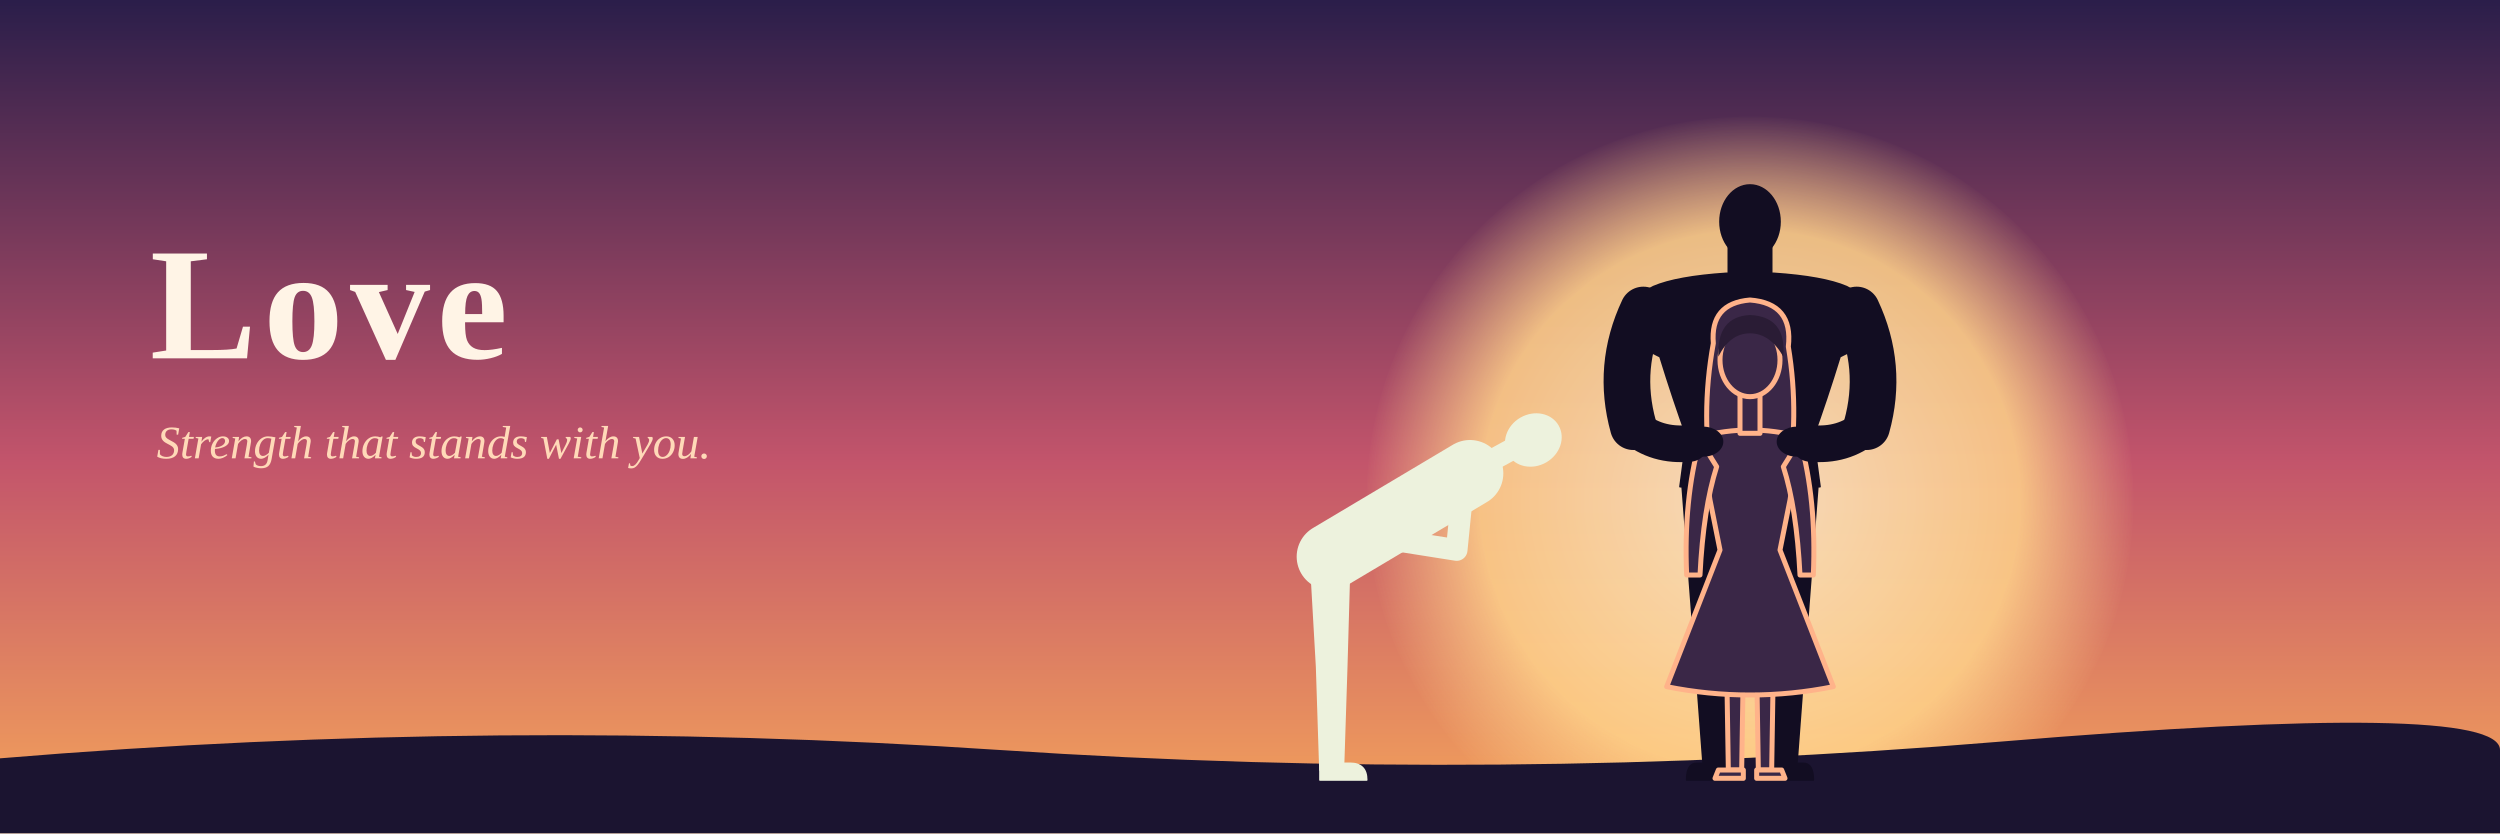
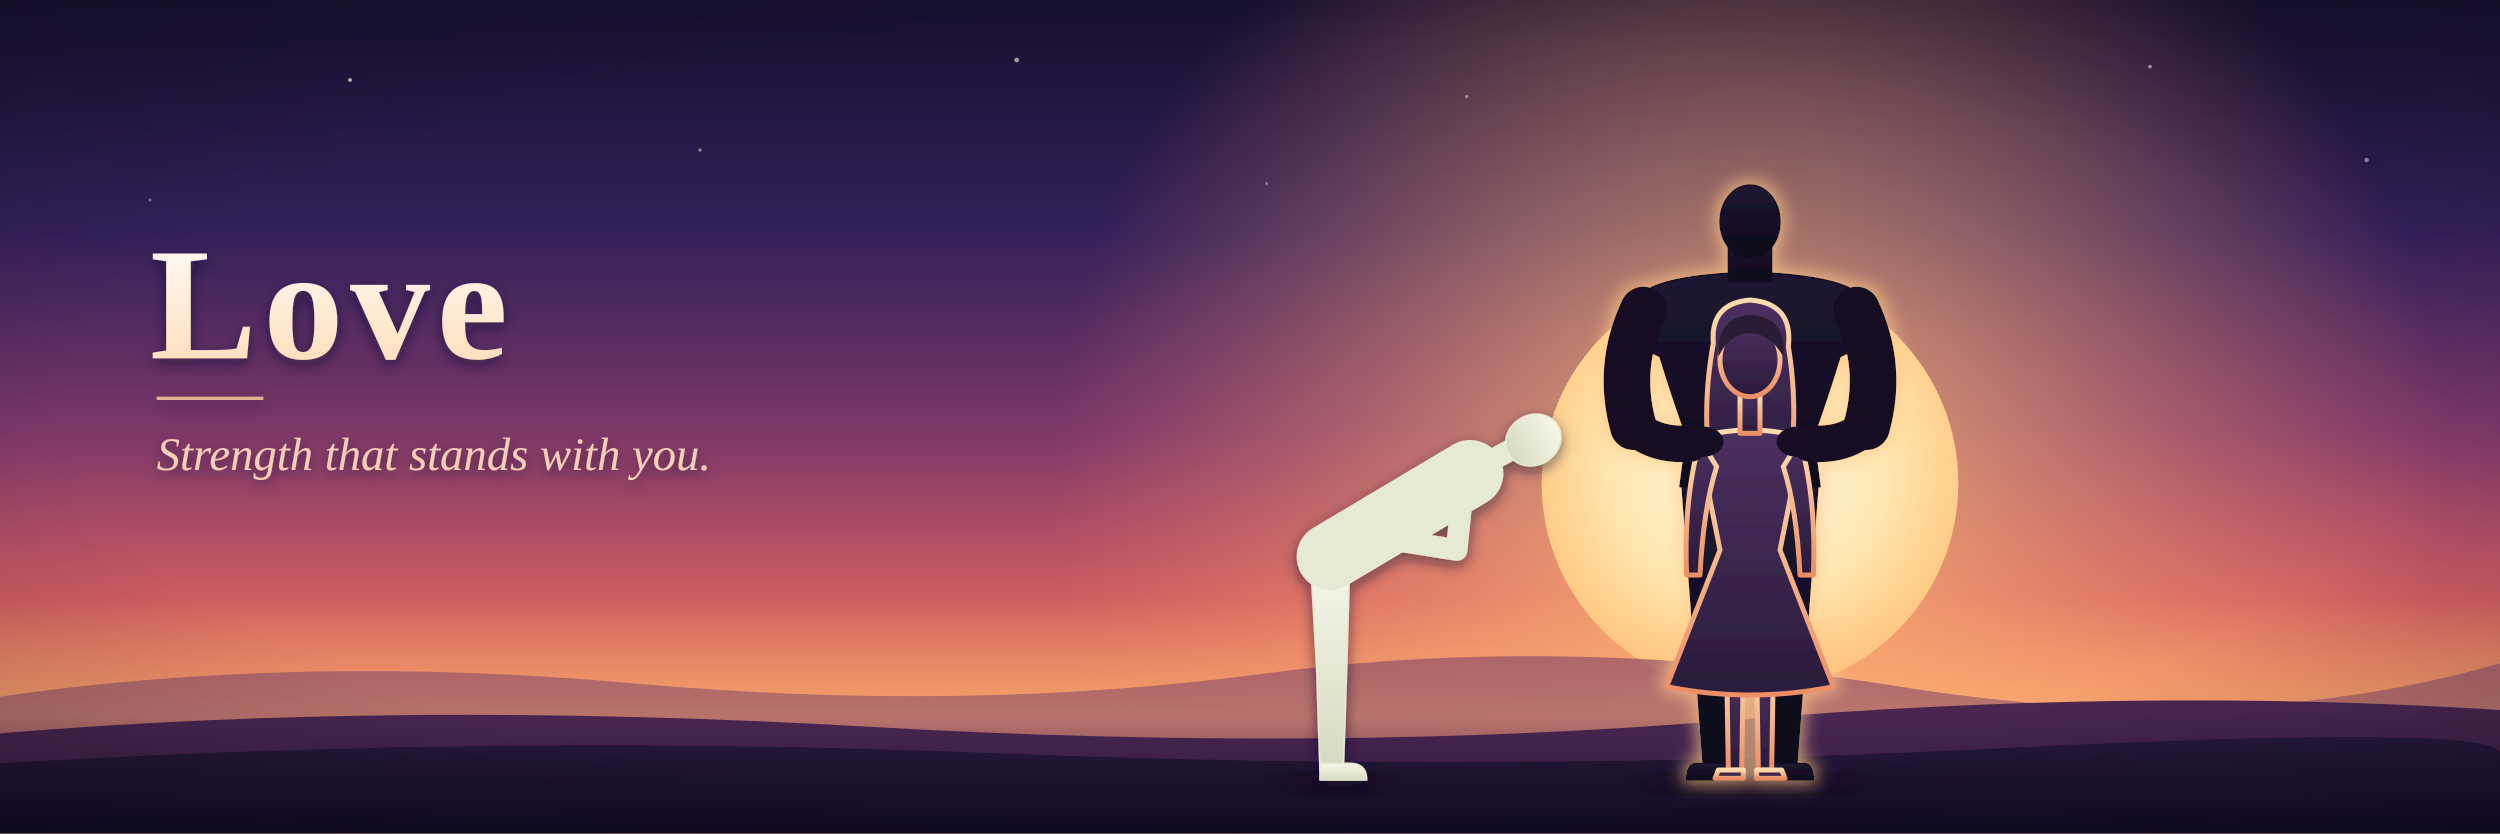
<svg xmlns="http://www.w3.org/2000/svg" viewBox="0 0 1500 500" width="1500" height="500">
  <defs>
    <linearGradient id="sky" x1="0" y1="0" x2="0" y2="1">
-       <stop offset="0" stop-color="#2b1e4a" />
-       <stop offset="0.55" stop-color="#c2546b" />
-       <stop offset="1" stop-color="#f6a65a" />
+       <stop offset="0" stop-color="#160f30" />
+       <stop offset="0.28" stop-color="#34205a" />
+       <stop offset="0.52" stop-color="#7d3769" />
+       <stop offset="0.72" stop-color="#cf5d60" />
+       <stop offset="0.86" stop-color="#f29660" />
+       <stop offset="1" stop-color="#ffc98a" />
    </linearGradient>
-     <radialGradient id="sun" cx="0.5" cy="0.5" r="0.5">
-       <stop offset="0" stop-color="#fff1c9" />
-       <stop offset="0.7" stop-color="#ffd38a" />
-       <stop offset="1" stop-color="#ffd38a" stop-opacity="0" />
+     <radialGradient id="halo" cx="0.5" cy="0.5" r="0.5">
+       <stop offset="0" stop-color="#ffe2a8" stop-opacity="1" />
+       <stop offset="0.3" stop-color="#ffb877" stop-opacity="0.6" />
+       <stop offset="1" stop-color="#ff8f6b" stop-opacity="0" />
    </radialGradient>
+     <radialGradient id="sunDisc" cx="0.5" cy="0.45" r="0.55">
+       <stop offset="0" stop-color="#fffaea" />
+       <stop offset="0.6" stop-color="#ffe6b0" />
+       <stop offset="1" stop-color="#ffc77f" />
+     </radialGradient>
+     <linearGradient id="haze" x1="0" y1="0" x2="0" y2="1">
+       <stop offset="0" stop-color="#ffb87d" stop-opacity="0" />
+       <stop offset="0.7" stop-color="#ffb87d" stop-opacity="0.35" />
+       <stop offset="1" stop-color="#ffb87d" stop-opacity="0" />
+     </linearGradient>
+     <linearGradient id="hillFar" x1="0" y1="0" x2="0" y2="1">
+       <stop offset="0" stop-color="#8a4466" />
+       <stop offset="1" stop-color="#5b2d55" />
+     </linearGradient>
+     <linearGradient id="hillMid" x1="0" y1="0" x2="0" y2="1">
+       <stop offset="0" stop-color="#4c2650" />
+       <stop offset="1" stop-color="#2e1a40" />
+     </linearGradient>
+     <linearGradient id="ground" x1="0" y1="0" x2="0" y2="1">
+       <stop offset="0" stop-color="#26173b" />
+       <stop offset="1" stop-color="#0f0a1e" />
+     </linearGradient>
+     <linearGradient id="manFill" x1="0" y1="0" x2="0" y2="1">
+       <stop offset="0" stop-color="#1e1632" />
+       <stop offset="1" stop-color="#0c0819" />
+     </linearGradient>
+     <linearGradient id="womanFill" x1="0" y1="0" x2="0" y2="1">
+       <stop offset="0" stop-color="#4b3060" />
+       <stop offset="1" stop-color="#2a1b3b" />
+     </linearGradient>
+     <linearGradient id="womanRim" x1="0" y1="0" x2="0" y2="1">
+       <stop offset="0" stop-color="#ffdcb0" />
+       <stop offset="1" stop-color="#ec8e66" />
+     </linearGradient>
+     <linearGradient id="bowFill" x1="0" y1="0" x2="0" y2="1">
+       <stop offset="0" stop-color="#f7f8ea" />
+       <stop offset="1" stop-color="#d6d9c0" />
+     </linearGradient>
+     <linearGradient id="title" x1="0" y1="0" x2="0" y2="1">
+       <stop offset="0" stop-color="#fff8ee" />
+       <stop offset="1" stop-color="#ffe0c0" />
+     </linearGradient>
+     <radialGradient id="vignette" cx="0.5" cy="0.5" r="0.85">
+       <stop offset="0.55" stop-color="#0a0616" stop-opacity="0" />
+       <stop offset="1" stop-color="#0a0616" stop-opacity="0.4" />
+     </radialGradient>
+     <filter id="backlight" x="-20%" y="-20%" width="140%" height="140%">
+       <feMorphology in="SourceAlpha" operator="dilate" radius="1.5" result="d" />
+       <feGaussianBlur in="d" stdDeviation="5" result="b" />
+       <feFlood flood-color="#ffc98a" flood-opacity="0.75" />
+       <feComposite in2="b" operator="in" result="glow" />
+       <feMerge>
+         <feMergeNode in="glow" />
+         <feMergeNode in="SourceGraphic" />
+       </feMerge>
+     </filter>
+     <filter id="softShadow" x="-10%" y="-30%" width="120%" height="160%">
+       <feDropShadow dx="0" dy="3" stdDeviation="4" flood-color="#1a0f2e" flood-opacity="0.55" />
+     </filter>
+     <filter id="blur6">
+       <feGaussianBlur stdDeviation="6" />
+     </filter>
  </defs>
  <rect width="1500" height="500" fill="url(#sky)" />
-   <circle cx="1050" cy="300" r="230" fill="url(#sun)" opacity="0.85" />
-   <path d="M0 455 Q 300 430 600 450 T 1200 445 T 1500 450 V500 H0 Z" fill="#1b1430" />
-   <g fill="#120d22" stroke="#120d22" stroke-linecap="round" stroke-linejoin="round">
-     <path d="M1009 288 L1049 288 L1044 380 L1040 460 L1022 460 L1016 380 Z" />
-     <path d="M1051 288 L1091 288 L1084 380 L1078 460 L1060 460 L1056 380 Z" />
-     <path d="M1018 458 h26 v10 h-32 q0-10 6-10 Z" />
-     <path d="M1056 458 h26 q6 0 6 10 h-32 Z" />
-     <path d="M1036 164 Q1006 166 992 172 Q976 180 978 205 L996 214 Q1004 240 1012 262 L1008 292 L1092 292 L1088 262 Q1096 240 1104 214 L1122 205 Q1124 180 1108 172 Q1094 166 1064 164 Z" />
-     <path d="M1037 145 h26 v24 h-26 Z" />
-     <ellipse cx="1050" cy="133" rx="18" ry="22" />
-     <path d="M986 186 Q970 220 980 256" stroke-width="28" fill="none" />
-     <path d="M1114 186 Q1130 220 1120 256" stroke-width="28" fill="none" />
+   <g fill="#fff3dc">
+     <circle cx="210" cy="48" r="1.2" opacity="0.7" />
+     <circle cx="420" cy="90" r="1" opacity="0.5" />
+     <circle cx="610" cy="36" r="1.4" opacity="0.6" />
+     <circle cx="760" cy="110" r="0.9" opacity="0.4" />
+     <circle cx="1290" cy="40" r="1.1" opacity="0.6" />
+     <circle cx="1420" cy="96" r="1.3" opacity="0.5" />
+     <circle cx="90" cy="120" r="0.9" opacity="0.4" />
+     <circle cx="880" cy="58" r="1" opacity="0.5" />
  </g>
-   <g fill="#3a2747" stroke="#ffb38a" stroke-width="3" stroke-linejoin="round">
-     <path d="M1028 206 Q1026 182 1050 180 Q1076 182 1073 208 Q1080 250 1072 292 L1028 292 Q1020 250 1028 206 Z" />
-     <path d="M1036 400 L1046 400 L1045 462 L1037 462 Z" />
-     <path d="M1054 400 L1064 400 L1063 462 L1055 462 Z" />
-     <path d="M1031 462 h15 v5 h-17 Z" />
-     <path d="M1054 462 h15 l2 5 h-17 Z" />
-     <path d="M1020 262 Q1050 254 1080 262 L1074 300 L1068 330 L1100 412 Q1050 422 1000 412 L1032 330 L1026 300 Z" />
-     <path d="M1020 264 Q1010 300 1012 345 L1020 345 Q1022 305 1030 280 Z" />
-     <path d="M1080 264 Q1090 300 1088 345 L1080 345 Q1078 305 1070 280 Z" />
-     <path d="M1044 236 h12 v24 h-12 Z" />
-     <ellipse cx="1050" cy="216" rx="18" ry="22" />
-     <path d="M1031 214 Q1030 190 1050 189 Q1072 190 1070 214 Q1062 200 1050 200 Q1038 200 1031 214 Z" stroke="none" fill="#2a1c35" />
+   <circle cx="1050" cy="290" r="420" fill="url(#halo)" />
+   <circle cx="1050" cy="290" r="125" fill="url(#sunDisc)" />
+   <path d="M0 418 Q 180 392 380 410 T 760 404 T 1140 412 T 1500 398 V500 H0 Z" fill="url(#hillFar)" opacity="0.8" />
+   <rect x="0" y="360" width="1500" height="100" fill="url(#haze)" />
+   <path d="M0 440 Q 240 420 520 436 T 1040 432 T 1500 426 V500 H0 Z" fill="url(#hillMid)" />
+   <path d="M0 458 Q 300 440 600 452 T 1200 449 T 1500 452 V500 H0 Z" fill="url(#ground)" />
+   <g fill="#07040f" opacity="0.6" filter="url(#blur6)">
+     <ellipse cx="1050" cy="470" rx="70" ry="6" />
+     <ellipse cx="800" cy="470" rx="36" ry="5" />
  </g>
-   <g stroke="#120d22" stroke-linecap="round" fill="#120d22">
-     <path d="M980 256 Q994 268 1014 266" stroke-width="22" fill="none" />
-     <path d="M1120 256 Q1106 268 1086 266" stroke-width="22" fill="none" />
-     <ellipse cx="1022" cy="265" rx="12" ry="9" stroke="none" />
-     <ellipse cx="1078" cy="265" rx="12" ry="9" stroke="none" />
+   <g filter="url(#backlight)">
+     <g fill="url(#manFill)" stroke="#120d22" stroke-linecap="round" stroke-linejoin="round">
+       <path d="M1009 288 L1049 288 L1044 380 L1040 460 L1022 460 L1016 380 Z" />
+       <path d="M1051 288 L1091 288 L1084 380 L1078 460 L1060 460 L1056 380 Z" />
+       <path d="M1018 458 h26 v10 h-32 q0-10 6-10 Z" />
+       <path d="M1056 458 h26 q6 0 6 10 h-32 Z" />
+       <path d="M1036 164 Q1006 166 992 172 Q976 180 978 205 L996 214 Q1004 240 1012 262 L1008 292 L1092 292 L1088 262 Q1096 240 1104 214 L1122 205 Q1124 180 1108 172 Q1094 166 1064 164 Z" />
+       <path d="M1037 145 h26 v24 h-26 Z" />
+       <ellipse cx="1050" cy="133" rx="18" ry="22" />
+       <path d="M986 186 Q970 220 980 256" stroke-width="28" fill="none" />
+       <path d="M1114 186 Q1130 220 1120 256" stroke-width="28" fill="none" />
+     </g>
+     <g fill="url(#womanFill)" stroke="url(#womanRim)" stroke-width="3" stroke-linejoin="round">
+       <path d="M1028 206 Q1026 182 1050 180 Q1076 182 1073 208 Q1080 250 1072 292 L1028 292 Q1020 250 1028 206 Z" />
+       <path d="M1036 400 L1046 400 L1045 462 L1037 462 Z" />
+       <path d="M1054 400 L1064 400 L1063 462 L1055 462 Z" />
+       <path d="M1031 462 h15 v5 h-17 Z" />
+       <path d="M1054 462 h15 l2 5 h-17 Z" />
+       <path d="M1020 262 Q1050 254 1080 262 L1074 300 L1068 330 L1100 412 Q1050 422 1000 412 L1032 330 L1026 300 Z" />
+       <path d="M1020 264 Q1010 300 1012 345 L1020 345 Q1022 305 1030 280 Z" />
+       <path d="M1080 264 Q1090 300 1088 345 L1080 345 Q1078 305 1070 280 Z" />
+       <path d="M1044 236 h12 v24 h-12 Z" />
+       <ellipse cx="1050" cy="216" rx="18" ry="22" />
+       <path d="M1031 214 Q1030 190 1050 189 Q1072 190 1070 214 Q1062 200 1050 200 Q1038 200 1031 214 Z" stroke="none" fill="#2a1c35" />
+     </g>
+     <g stroke="#120d22" stroke-linecap="round" fill="#120d22">
+       <path d="M980 256 Q994 268 1014 266" stroke-width="22" fill="none" />
+       <path d="M1120 256 Q1106 268 1086 266" stroke-width="22" fill="none" />
+       <ellipse cx="1022" cy="265" rx="12" ry="9" stroke="none" />
+       <ellipse cx="1078" cy="265" rx="12" ry="9" stroke="none" />
+     </g>
  </g>
-   <g transform="translate(2100 0) scale(-1 1)" fill="#edf2dd" stroke="#edf2dd" stroke-linecap="round" stroke-linejoin="round">
+   <g transform="translate(2100 0) scale(-1 1)" fill="url(#bowFill)" stroke="#e6e9d4" filter="url(#softShadow)" stroke-linecap="round" stroke-linejoin="round">
    <path d="M1290 330 L1314 330 L1310 400 L1308 462 L1294 462 L1292 400 Z" />
    <path d="M1308 458 L1308 468 L1280 468 Q1280 458 1290 458 Z" />
    <path d="M1302 334 L1218 284" stroke-width="40" fill="none" />
    <path d="M1212 280 L1190 268" stroke-width="13" fill="none" />
    <ellipse cx="1180" cy="264" rx="15" ry="17" transform="rotate(-60 1180 264)" />
    <path d="M1222 290 L1226 330 L1264 324" stroke-width="13" fill="none" />
  </g>
-   <g font-family="Georgia, 'Times New Roman', serif" fill="#fff4e6">
-     <text x="90" y="215" font-size="96" font-weight="bold" letter-spacing="4">Love</text>
-     <text x="94" y="275" font-size="28" fill="#ffd9b8" font-style="italic">Strength that stands with you.</text>
+   <g font-family="Georgia, 'Times New Roman', serif" filter="url(#softShadow)">
+     <text x="90" y="215" font-size="96" font-weight="bold" letter-spacing="4" fill="url(#title)">Love</text>
+     <rect x="94" y="238" width="64" height="2" fill="#ffcf9f" opacity="0.8" />
+     <text x="94" y="282" font-size="28" fill="#ffdcbc" font-style="italic" opacity="0.92">Strength that stands with you.</text>
  </g>
+   <rect width="1500" height="500" fill="url(#vignette)" />
</svg>
